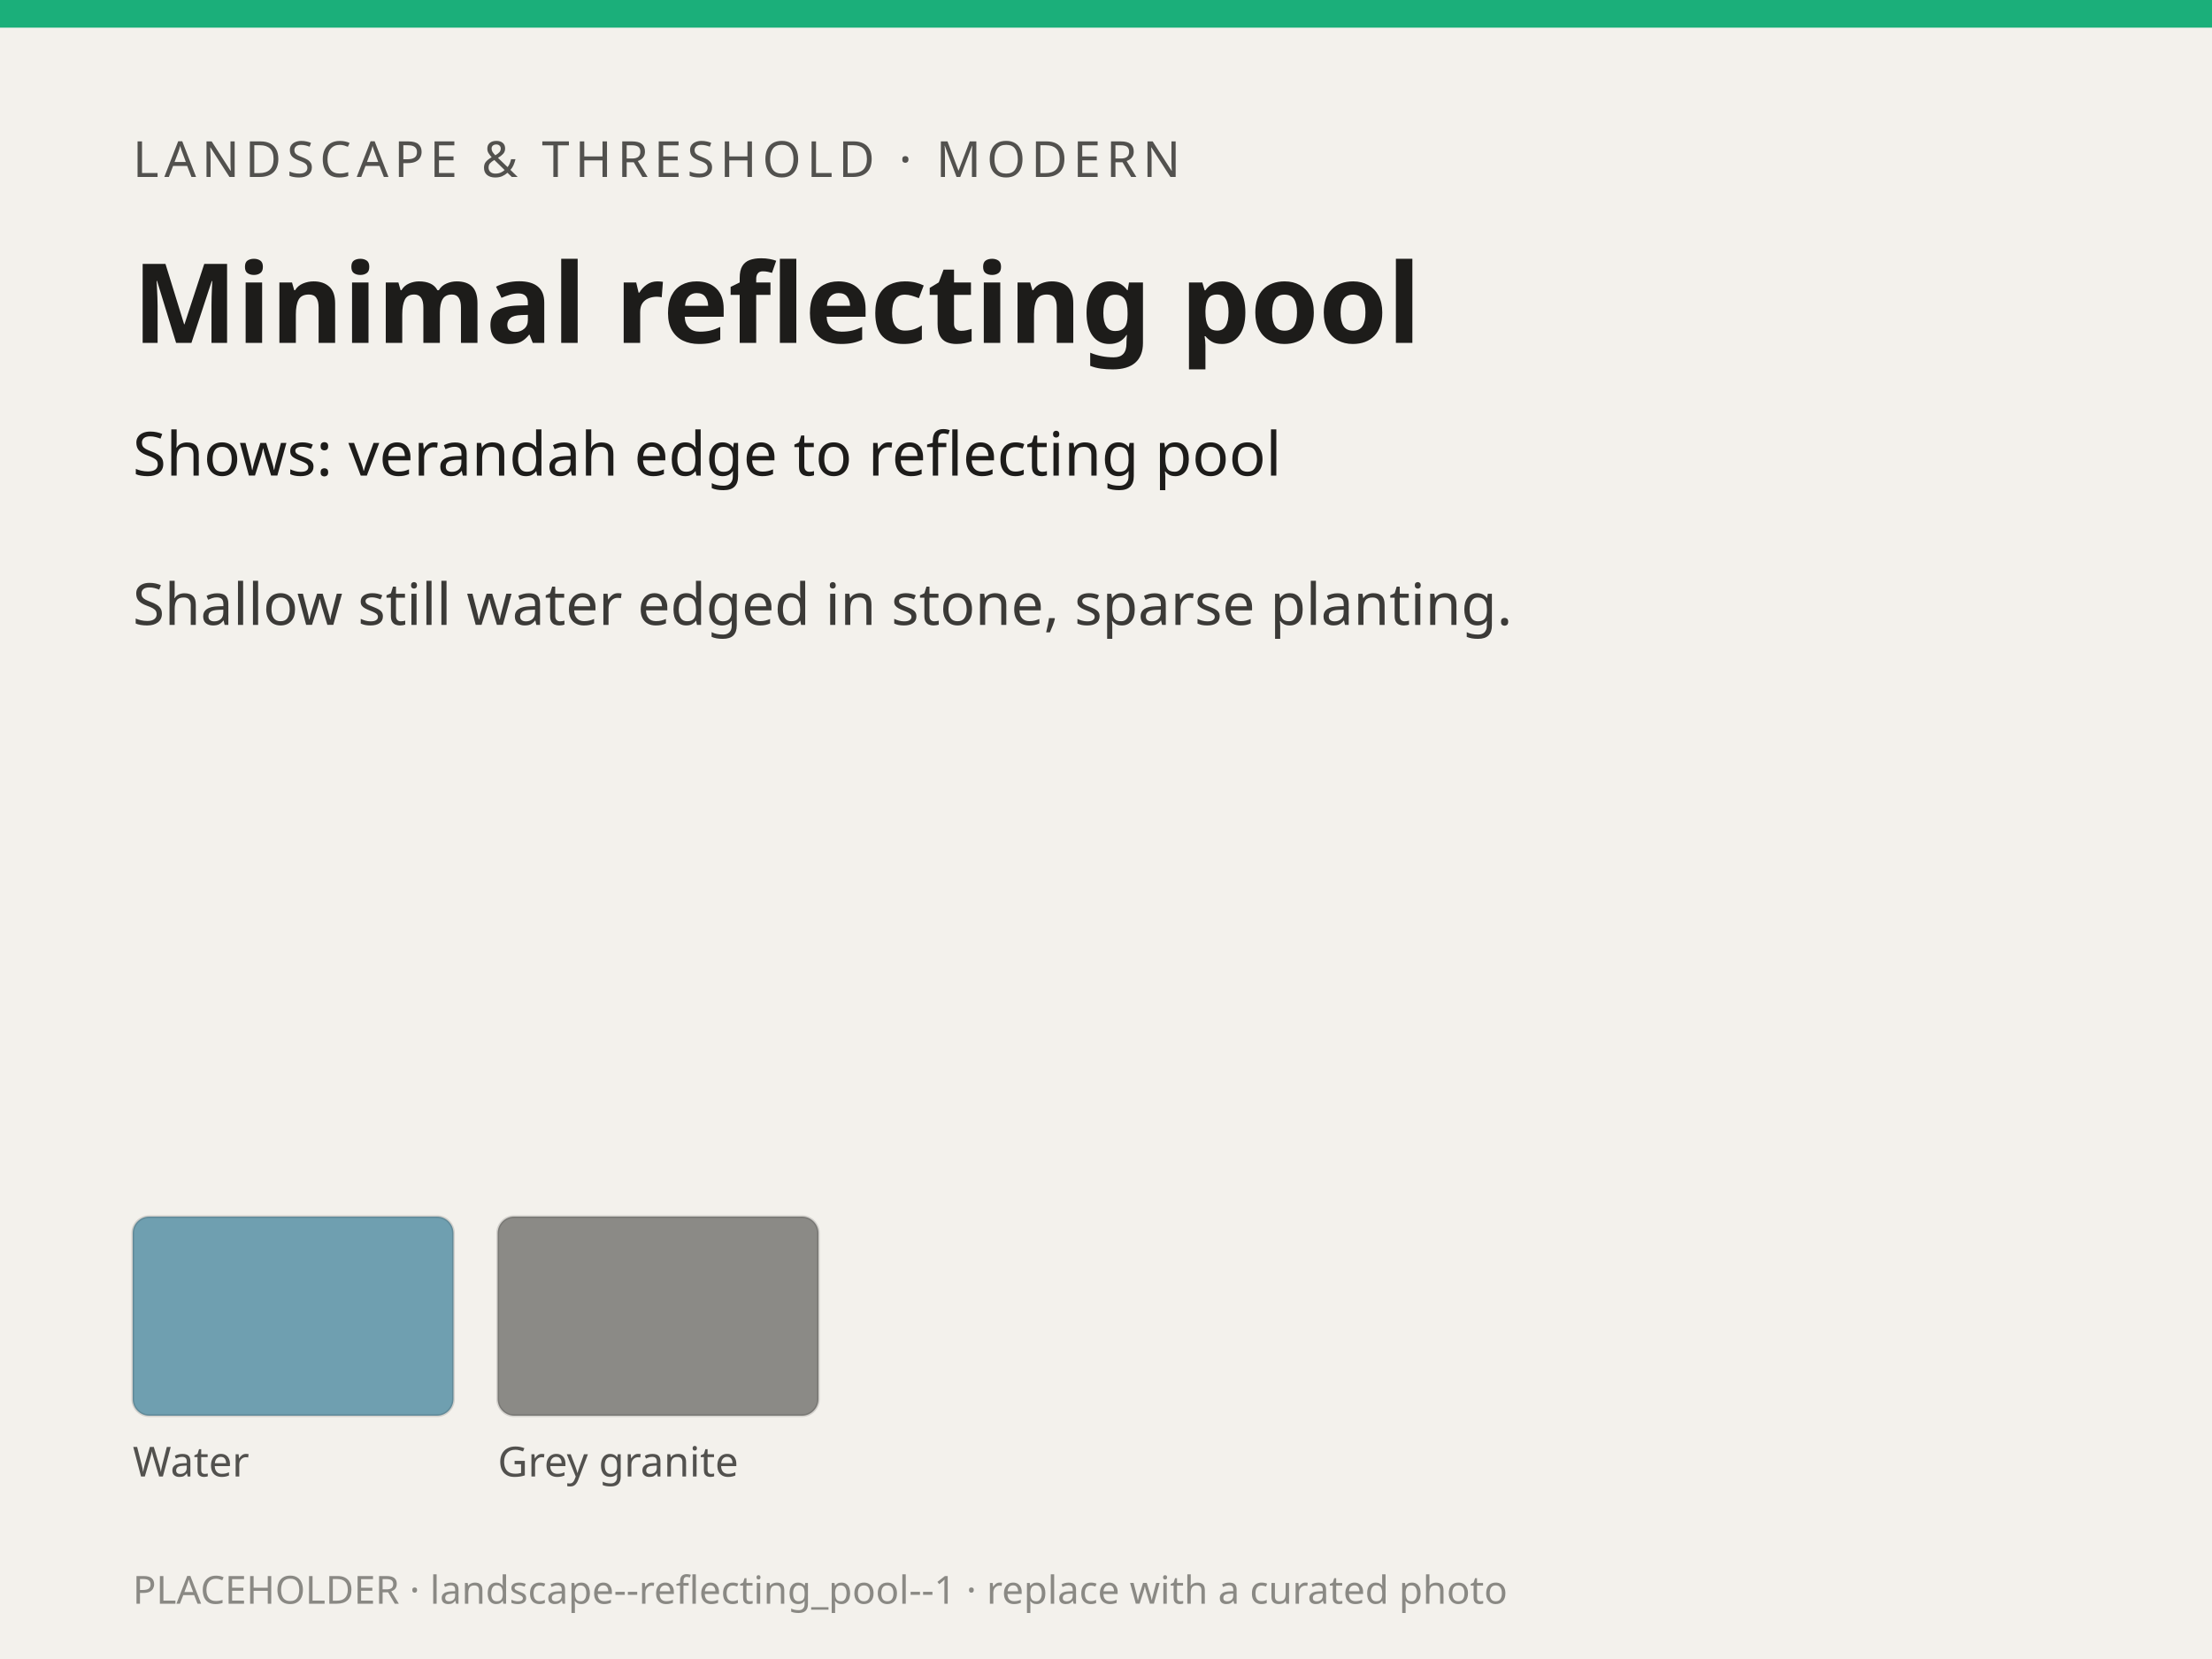
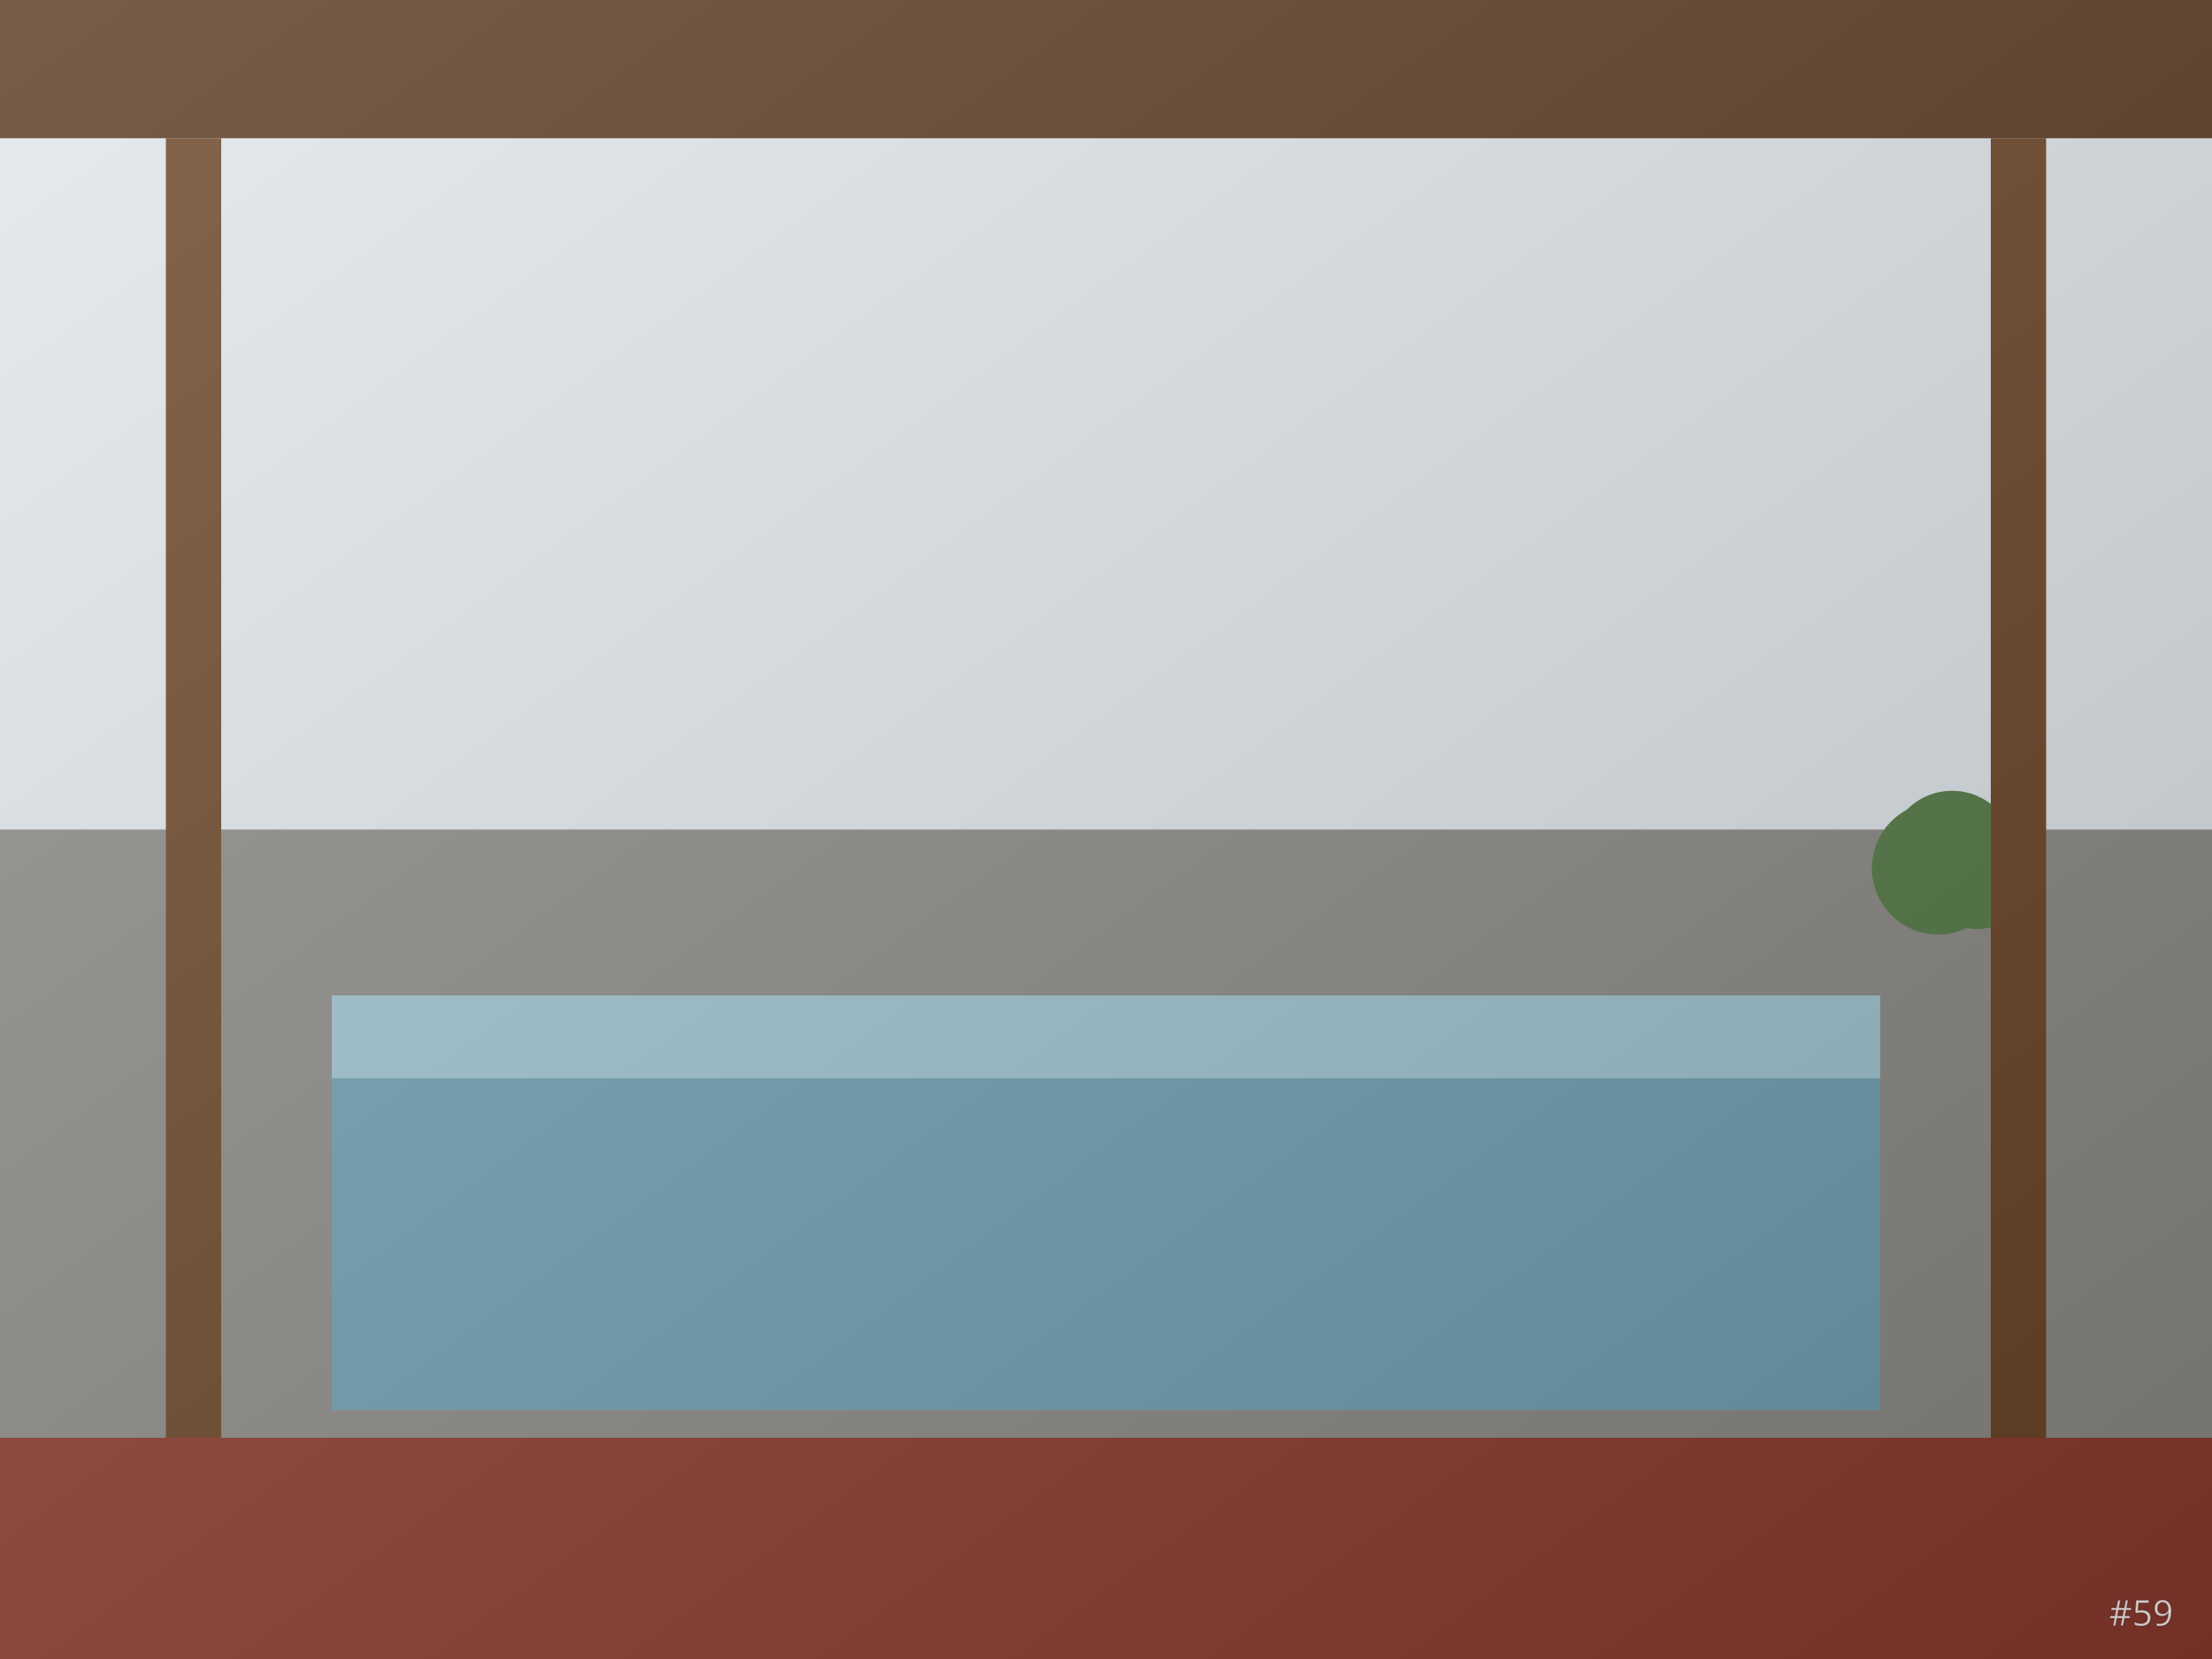
- <svg xmlns="http://www.w3.org/2000/svg" viewBox="0 0 800 600" width="800" height="600" font-family="system-ui, sans-serif">
-   <rect width="800" height="600" fill="#f3f1ec" />
-   <rect width="800" height="10" fill="#1baf7a" />
-   <text x="48" y="64" font-size="18" fill="#52514e" letter-spacing="2">LANDSCAPE &amp; THRESHOLD · MODERN</text>
-   <text x="48" y="124" font-size="40" font-weight="600" fill="#1d1c1a">Minimal reflecting pool</text>
-   <text x="48" y="172" font-size="22" fill="#1d1c1a">Shows: verandah edge to reflecting pool</text>
-   <text x="48" y="226" font-size="21" fill="#3b3a37">
-     <tspan x="48" dy="0">Shallow still water edged in stone, sparse planting.</tspan>
-   </text>
-   <rect x="48" y="440" width="116" height="72" rx="6" fill="#6f9fb0" stroke="#0002" />
-   <text x="48" y="534" font-size="15" fill="#52514e">Water</text>
-   <rect x="180" y="440" width="116" height="72" rx="6" fill="#8b8a86" stroke="#0002" />
-   <text x="180" y="534" font-size="15" fill="#52514e">Grey granite</text>
-   <text x="48" y="580" font-size="14" fill="#8a8984">PLACEHOLDER · landscape--reflecting_pool--1 · replace with a curated photo</text>
+ <svg xmlns="http://www.w3.org/2000/svg" viewBox="0 0 800 600" width="800" height="600">
+   <defs>
+     <linearGradient id="light" x1="0" y1="0" x2="1" y2="1">
+       <stop offset="0" stop-color="#fff" stop-opacity=".18" />
+       <stop offset="1" stop-color="#000" stop-opacity=".18" />
+     </linearGradient>
+   </defs>
+   <rect x="0" y="0" width="800" height="300" fill="#dfe6ea" />
+   <rect x="0" y="300" width="800" height="300" fill="#8b8a86" />
+   <rect x="120" y="360" width="560" height="150" fill="#6f9fb0" />
+   <rect x="120" y="360" width="560" height="30" fill="#9fc3cf" />
+   <circle cx="715" cy="316" r="20" fill="#557a45" />
+   <circle cx="706" cy="309" r="23" fill="#557a45" />
+   <circle cx="710" cy="312" r="15" fill="#557a45" />
+   <circle cx="701" cy="314" r="24" fill="#557a45" />
+   <rect x="0" y="520" width="800" height="80" fill="#8e3b2e" />
+   <rect x="0" y="0" width="800" height="50" fill="#5a3a22" />
+   <rect x="60" y="50" width="20" height="470" fill="#6b4426" />
+   <rect x="720" y="50" width="20" height="470" fill="#6b4426" />
+   <rect width="800" height="600" fill="url(#light)" />
+   <text x="786" y="588" font-family="system-ui, sans-serif" font-size="13" fill="#ffffff" fill-opacity=".75" text-anchor="end" stroke="#000" stroke-opacity=".25" stroke-width=".5">#59</text>
</svg>
